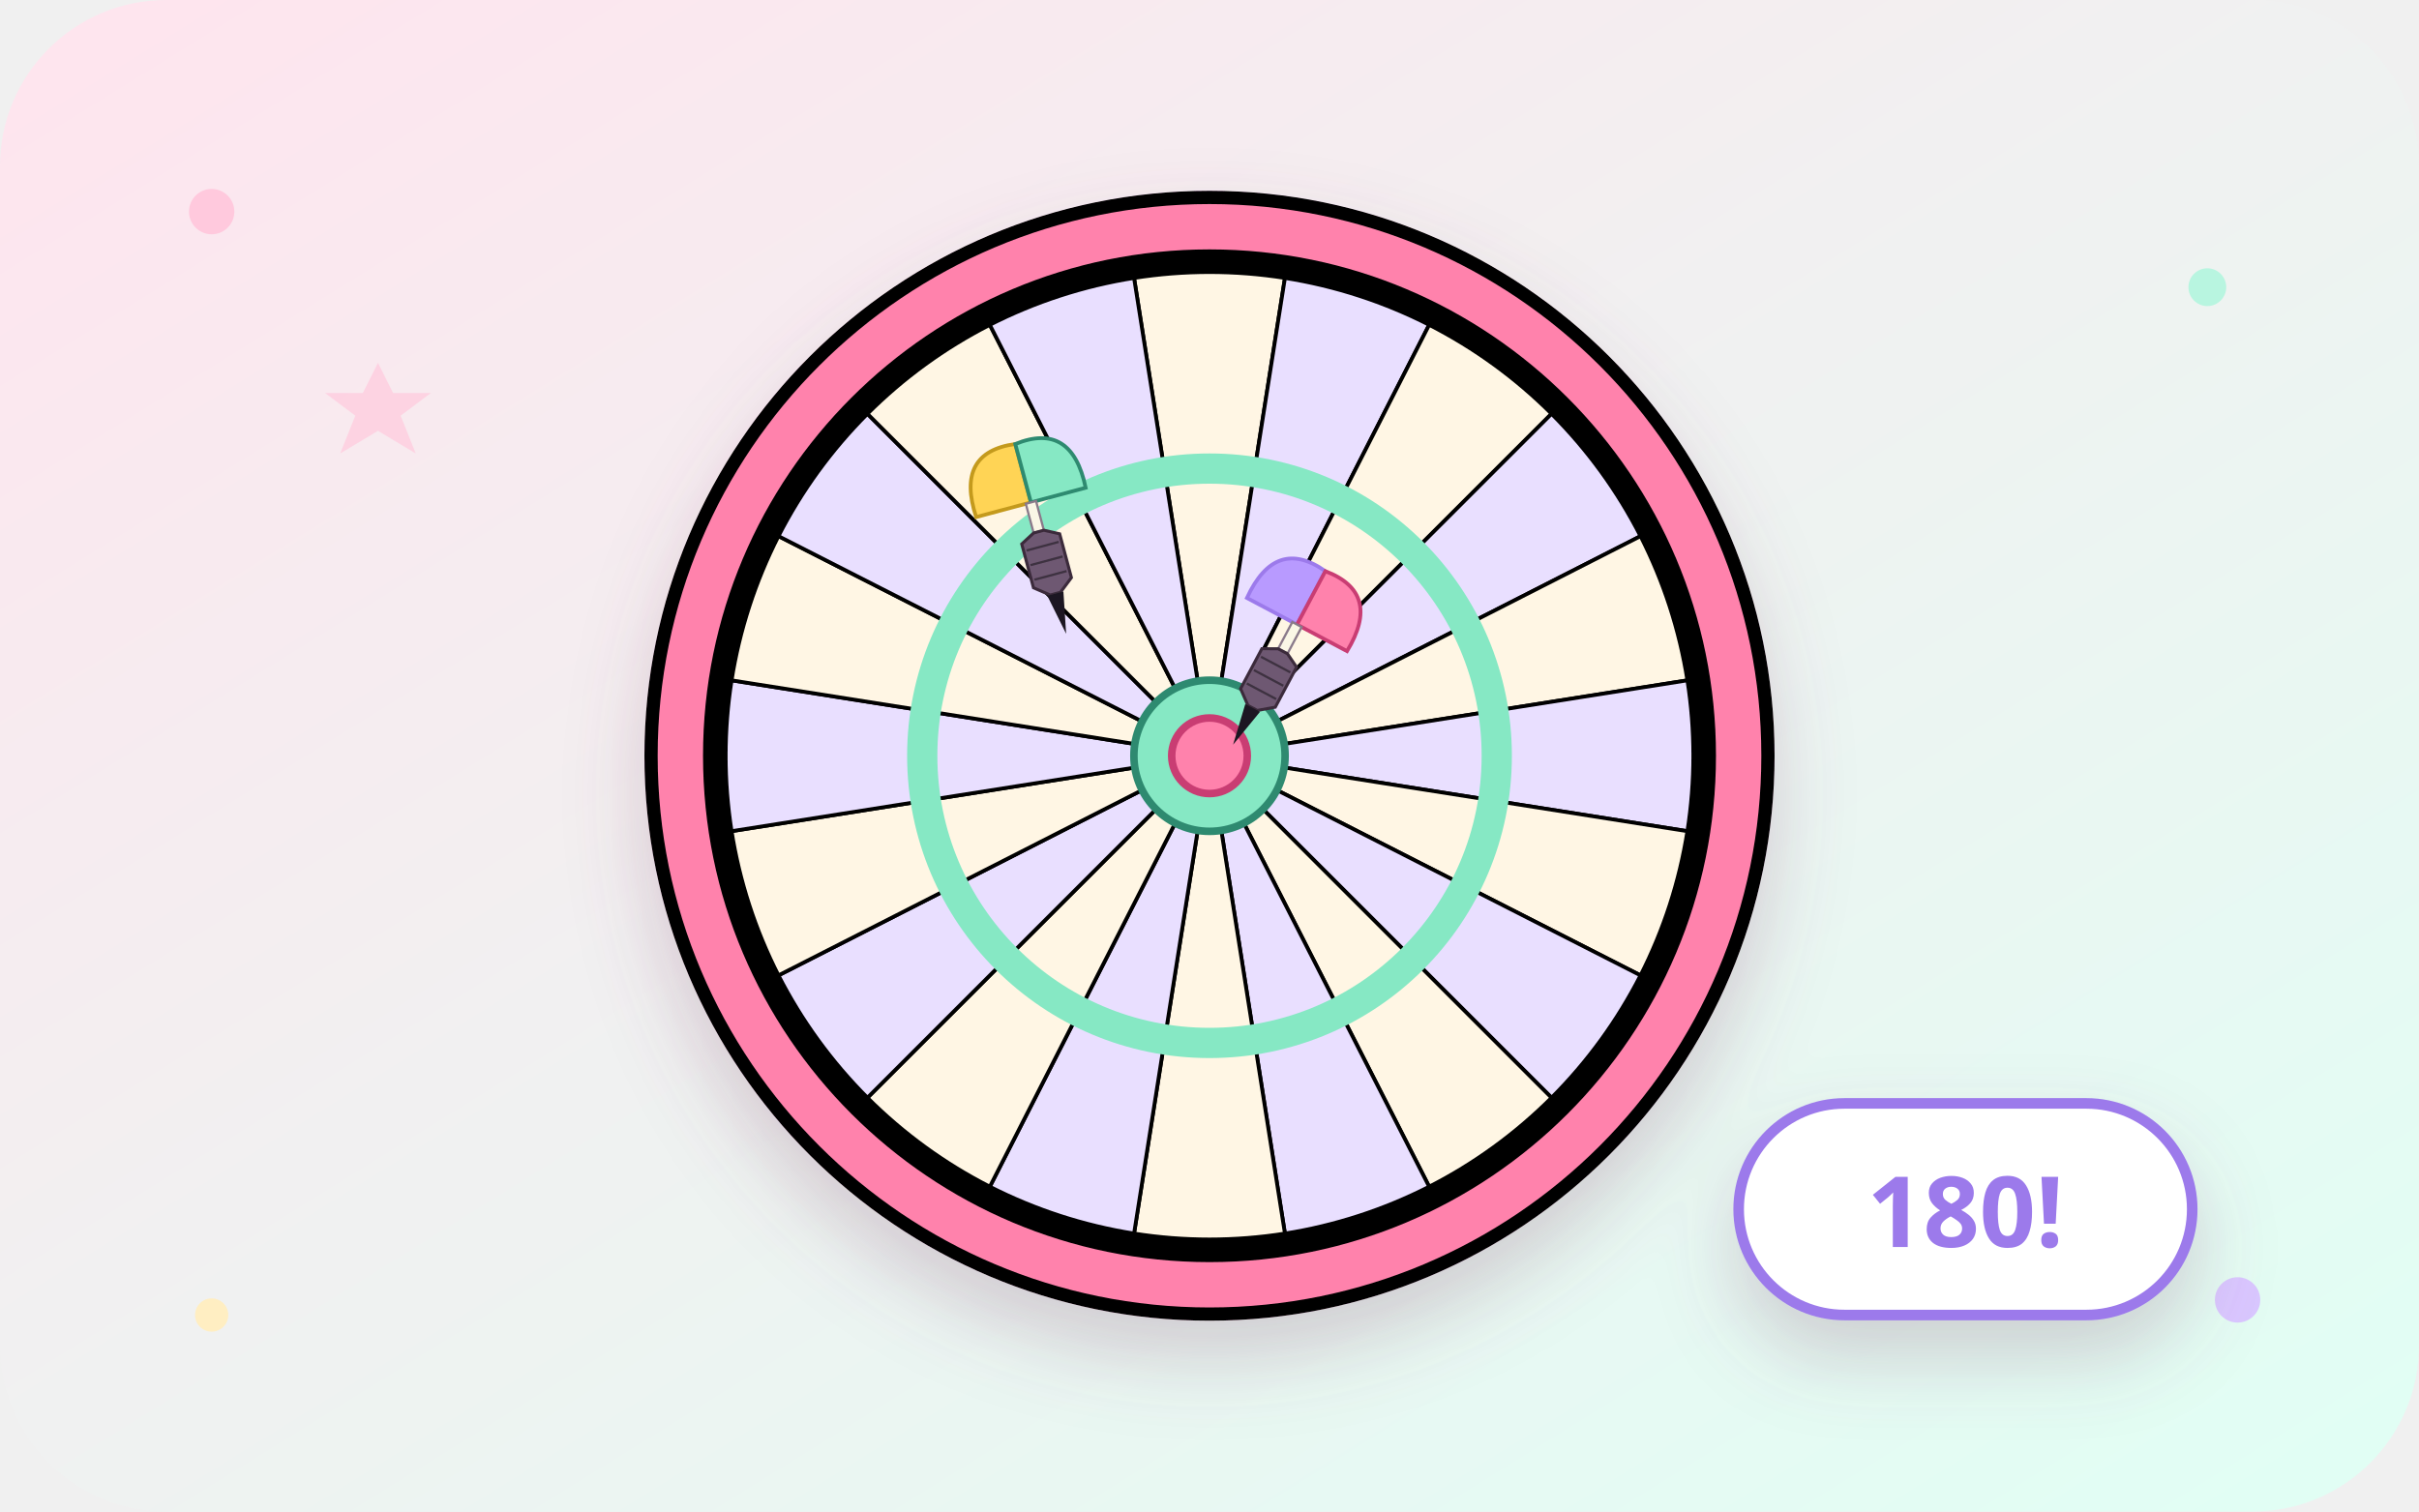
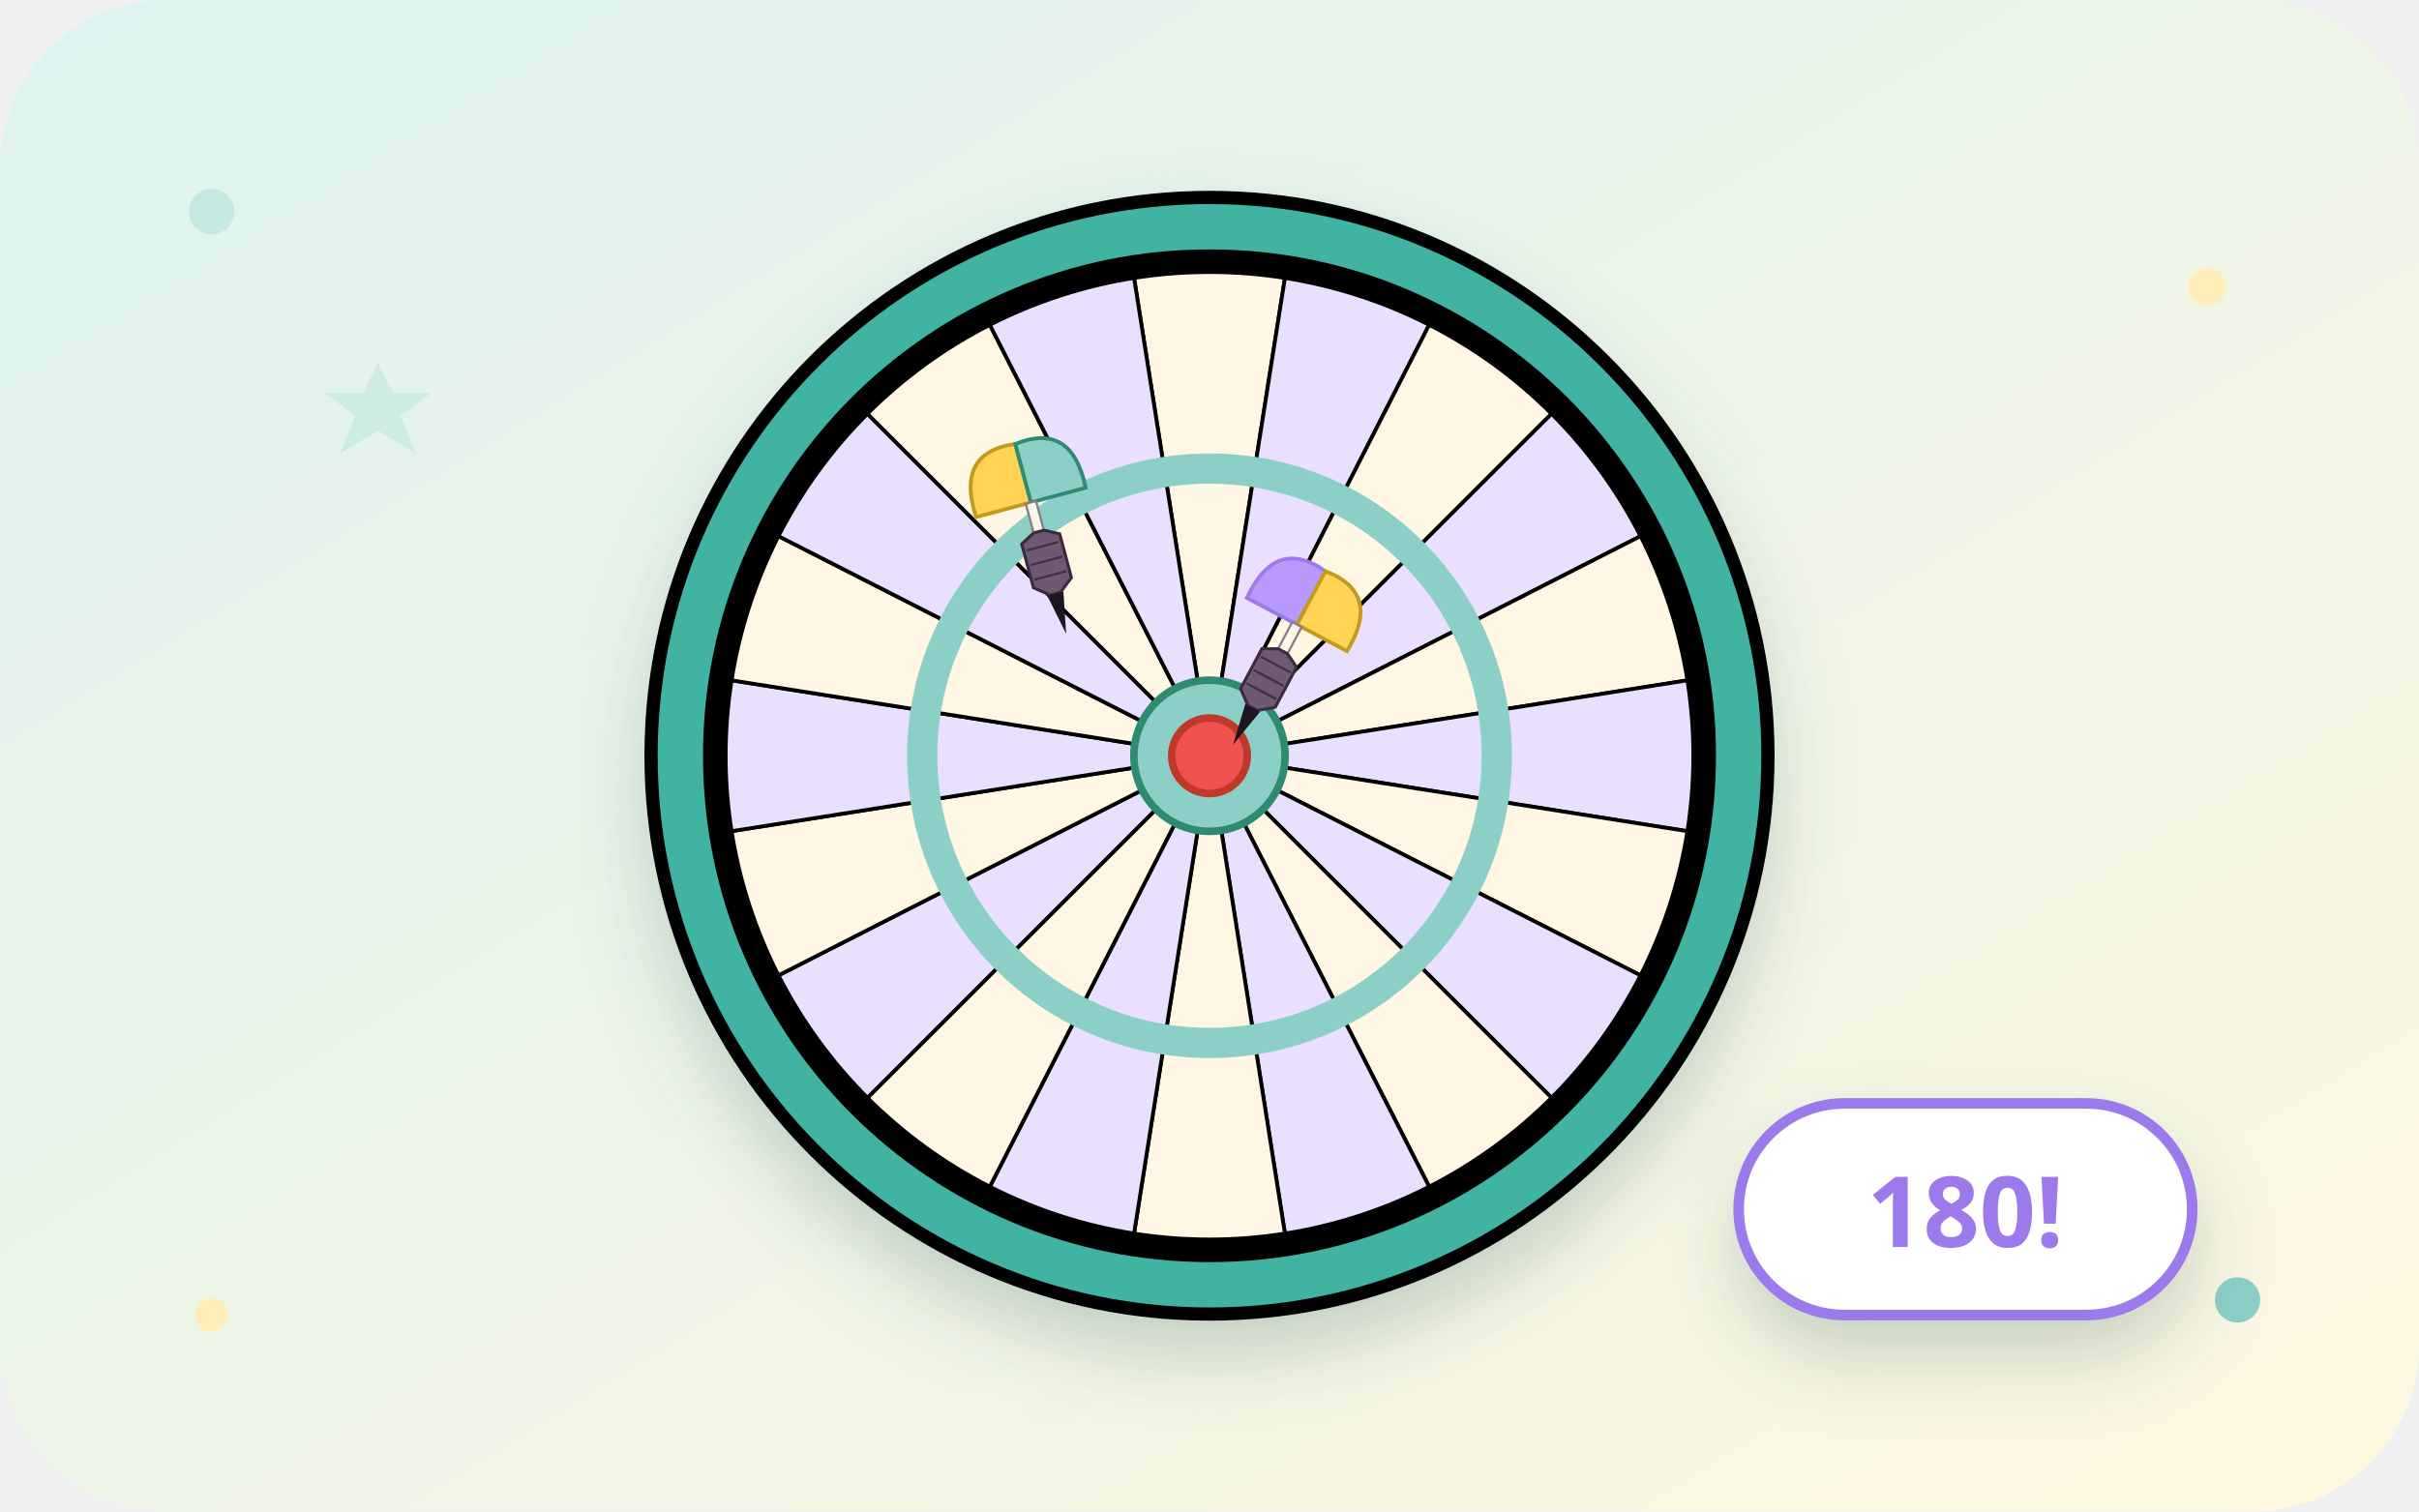
<svg xmlns="http://www.w3.org/2000/svg" viewBox="0 0 320 200" fill="none">
  <defs>
    <linearGradient id="bg" x1="0" y1="0" x2="1" y2="1">
-       <stop offset="0" stop-color="#ffe4ee" />
-       <stop offset="1" stop-color="#e0fff4" />
+       <stop offset="0" stop-color="#ddf2ef" />
+       <stop offset="1" stop-color="#fff8e1" />
    </linearGradient>
    <filter id="lift" x="-35%" y="-35%" width="170%" height="170%">
-       <feDropShadow dx="0" dy="5" stdDeviation="5" flood-color="#8a5a78" flood-opacity="0.26" />
+       <feDropShadow dx="0" dy="5" stdDeviation="5" flood-color="#3a6b63" flood-opacity="0.26" />
    </filter>
  </defs>
  <rect width="320" height="200" rx="22" fill="url(#bg)" />
-   <circle cx="28" cy="28" r="3" fill="#ffc9dd" />
-   <circle cx="292" cy="38" r="2.5" fill="#b8f5e0" />
-   <circle cx="296" cy="172" r="3" fill="#d9c7ff" />
-   <circle cx="28" cy="174" r="2.2" fill="#ffeec2" />
-   <path d="M 50,48 L 52,52 L 57,52 L 53,55 L 55,60 L 50,57 L 45,60 L 47,55 L 43,52 L 48,52 Z" fill="#ffc9dd" opacity="0.7" />
-   <path d="M 270,150 L 272,154 L 277,154 L 273,157 L 275,162 L 270,159 L 265,162 L 267,157 L 263,154 L 268,154 Z" fill="#b8f5e0" opacity="0.7" />
+   <circle cx="28" cy="28" r="3" fill="#c5e8e1" />
+   <circle cx="292" cy="38" r="2.5" fill="#ffeeb8" />
+   <circle cx="296" cy="172" r="3" fill="#8ccfc6" />
+   <circle cx="28" cy="174" r="2.2" fill="#ffeeb8" />
+   <path d="M 50,48 L 52,52 L 57,52 L 53,55 L 55,60 L 50,57 L 45,60 L 47,55 L 43,52 L 48,52 Z" fill="#c5e8e1" opacity="0.7" />
+   <path d="M 270,150 L 272,154 L 277,154 L 273,157 L 275,162 L 270,159 L 265,162 L 267,157 L 263,154 L 268,154 Z" fill="#ffeeb8" opacity="0.7" />
  <g filter="url(#lift)">
    <g transform="translate(160 100)">
      <circle r="74" fill="#000000" stroke="#000000" stroke-width="1.5" />
      <g stroke="#000000" stroke-width="0.5" stroke-linejoin="round">
        <path fill="#fff6e4" d="M -1.56 -9.88 L -9.98 -63.22 A 64 64 0 0 1 9.98 -63.22 L 1.56 -9.88 A 10 10 0 0 0 -1.56 -9.88 Z" />
        <path fill="#e9dfff" d="M 1.56 -9.88 L 9.98 -63.22 A 64 64 0 0 1 29.06 -57.02 L 4.54 -8.91 A 10 10 0 0 0 1.56 -9.88 Z" />
        <path fill="#fff6e4" d="M 4.54 -8.91 L 29.06 -57.02 A 64 64 0 0 1 45.25 -45.25 L 7.07 -7.07 A 10 10 0 0 0 4.54 -8.91 Z" />
        <path fill="#e9dfff" d="M 7.07 -7.07 L 45.25 -45.25 A 64 64 0 0 1 57.02 -29.06 L 8.91 -4.54 A 10 10 0 0 0 7.07 -7.07 Z" />
        <path fill="#fff6e4" d="M 8.91 -4.54 L 57.02 -29.06 A 64 64 0 0 1 63.22 -9.98 L 9.88 -1.56 A 10 10 0 0 0 8.91 -4.54 Z" />
        <path fill="#e9dfff" d="M 9.88 -1.56 L 63.22 -9.98 A 64 64 0 0 1 63.22 9.98 L 9.88 1.56 A 10 10 0 0 0 9.88 -1.56 Z" />
        <path fill="#fff6e4" d="M 9.88 1.56 L 63.22 9.98 A 64 64 0 0 1 57.02 29.06 L 8.91 4.54 A 10 10 0 0 0 9.88 1.56 Z" />
        <path fill="#e9dfff" d="M 8.91 4.54 L 57.02 29.06 A 64 64 0 0 1 45.25 45.25 L 7.07 7.07 A 10 10 0 0 0 8.91 4.54 Z" />
        <path fill="#fff6e4" d="M 7.07 7.07 L 45.25 45.25 A 64 64 0 0 1 29.06 57.02 L 4.54 8.91 A 10 10 0 0 0 7.07 7.07 Z" />
        <path fill="#e9dfff" d="M 4.54 8.91 L 29.06 57.02 A 64 64 0 0 1 9.98 63.22 L 1.56 9.88 A 10 10 0 0 0 4.54 8.91 Z" />
        <path fill="#fff6e4" d="M 1.56 9.88 L 9.98 63.22 A 64 64 0 0 1 -9.98 63.22 L -1.56 9.88 A 10 10 0 0 0 1.56 9.88 Z" />
        <path fill="#e9dfff" d="M -1.56 9.88 L -9.98 63.22 A 64 64 0 0 1 -29.06 57.02 L -4.54 8.91 A 10 10 0 0 0 -1.56 9.88 Z" />
        <path fill="#fff6e4" d="M -4.54 8.91 L -29.06 57.02 A 64 64 0 0 1 -45.25 45.25 L -7.07 7.07 A 10 10 0 0 0 -4.54 8.91 Z" />
        <path fill="#e9dfff" d="M -7.07 7.07 L -45.25 45.25 A 64 64 0 0 1 -57.02 29.06 L -8.91 4.54 A 10 10 0 0 0 -7.07 7.07 Z" />
        <path fill="#fff6e4" d="M -8.91 4.54 L -57.02 29.06 A 64 64 0 0 1 -63.22 9.98 L -9.88 1.56 A 10 10 0 0 0 -8.91 4.54 Z" />
        <path fill="#e9dfff" d="M -9.88 1.56 L -63.22 9.98 A 64 64 0 0 1 -63.22 -9.98 L -9.88 -1.56 A 10 10 0 0 0 -9.88 1.56 Z" />
        <path fill="#fff6e4" d="M -9.88 -1.56 L -63.22 -9.98 A 64 64 0 0 1 -57.02 -29.06 L -8.91 -4.54 A 10 10 0 0 0 -9.88 -1.56 Z" />
        <path fill="#e9dfff" d="M -8.91 -4.54 L -57.02 -29.06 A 64 64 0 0 1 -45.25 -45.25 L -7.07 -7.07 A 10 10 0 0 0 -8.91 -4.54 Z" />
        <path fill="#fff6e4" d="M -7.07 -7.07 L -45.25 -45.25 A 64 64 0 0 1 -29.06 -57.02 L -4.54 -8.91 A 10 10 0 0 0 -7.07 -7.07 Z" />
        <path fill="#e9dfff" d="M -4.54 -8.91 L -29.06 -57.02 A 64 64 0 0 1 -9.98 -63.22 L -1.56 -9.88 A 10 10 0 0 0 -4.54 -8.91 Z" />
      </g>
-       <circle r="70" fill="none" stroke="#ff82ac" stroke-width="6" />
-       <circle r="38" fill="none" stroke="#86e8c4" stroke-width="4" />
-       <circle r="10" fill="#86e8c4" stroke="#2e8a70" stroke-width="1" />
-       <circle r="5" fill="#ff82ac" stroke="#c93d73" stroke-width="1" />
+       <circle r="70" fill="none" stroke="#3fb3a2" stroke-width="6" />
+       <circle r="38" fill="none" stroke="#8ccfc6" stroke-width="4" />
+       <circle r="10" fill="#8ccfc6" stroke="#2e8a70" stroke-width="1" />
+       <circle r="5" fill="#ef5350" stroke="#c0392b" stroke-width="1" />
    </g>
    <g transform="translate(165 95) rotate(28)">
      <path d="M 0,-22 Q -8,-23 -7.5,-14 L 0,-14 Z" fill="#b89aff" stroke="#9c7aeb" stroke-width="0.5" />
-       <path d="M 0,-22 Q 8,-23 7.5,-14 L 0,-14 Z" fill="#ff82ac" stroke="#c93d73" stroke-width="0.5" />
+       <path d="M 0,-22 Q 8,-23 7.5,-14 L 0,-14 Z" fill="#ffd454" stroke="#c49a1f" stroke-width="0.5" />
      <rect x="-0.7" y="-14" width="1.4" height="4" fill="#faf7e6" stroke="#8a7a8a" stroke-width="0.3" />
      <polygon points="-0.7,-10 -2.6,-9 -2.6,-3 -0.7,-1.5 0.7,-1.5 2.6,-3 2.6,-9 0.7,-10" fill="#6e5872" stroke="#3a2a3a" stroke-width="0.4" />
      <line x1="-2.2" y1="-8" x2="2.2" y2="-8" stroke="#1e1620" stroke-width="0.3" opacity="0.6" />
      <line x1="-2.2" y1="-6" x2="2.2" y2="-6" stroke="#1e1620" stroke-width="0.3" opacity="0.6" />
      <line x1="-2.2" y1="-4" x2="2.2" y2="-4" stroke="#1e1620" stroke-width="0.3" opacity="0.6" />
      <polygon points="-1.1,-1.5 1.1,-1.5 0,4" fill="#1c1820" />
    </g>
    <g transform="translate(140 80) rotate(-15)">
      <path d="M 0,-22 Q -8,-23 -7.5,-14 L 0,-14 Z" fill="#ffd454" stroke="#c49a1f" stroke-width="0.5" />
-       <path d="M 0,-22 Q 8,-23 7.5,-14 L 0,-14 Z" fill="#86e8c4" stroke="#2e8a70" stroke-width="0.5" />
+       <path d="M 0,-22 Q 8,-23 7.5,-14 L 0,-14 Z" fill="#8ccfc6" stroke="#2e8a70" stroke-width="0.5" />
      <rect x="-0.7" y="-14" width="1.4" height="4" fill="#faf7e6" stroke="#8a7a8a" stroke-width="0.3" />
      <polygon points="-0.7,-10 -2.6,-9 -2.6,-3 -0.7,-1.5 0.7,-1.5 2.6,-3 2.6,-9 0.7,-10" fill="#6e5872" stroke="#3a2a3a" stroke-width="0.4" />
      <line x1="-2.2" y1="-8" x2="2.2" y2="-8" stroke="#1e1620" stroke-width="0.3" opacity="0.6" />
      <line x1="-2.2" y1="-6" x2="2.2" y2="-6" stroke="#1e1620" stroke-width="0.3" opacity="0.6" />
      <line x1="-2.2" y1="-4" x2="2.2" y2="-4" stroke="#1e1620" stroke-width="0.3" opacity="0.6" />
      <polygon points="-1.1,-1.5 1.1,-1.5 0,4" fill="#1c1820" />
    </g>
    <g transform="translate(260 160)">
      <rect x="-30" y="-14" width="60" height="28" rx="14" fill="#fff" stroke="#9c7aeb" stroke-width="1.4" />
      <text x="0" y="5" text-anchor="middle" font-family="Pretendard, system-ui, sans-serif" font-size="13" font-weight="900" fill="#9c7aeb">180!</text>
    </g>
  </g>
</svg>
